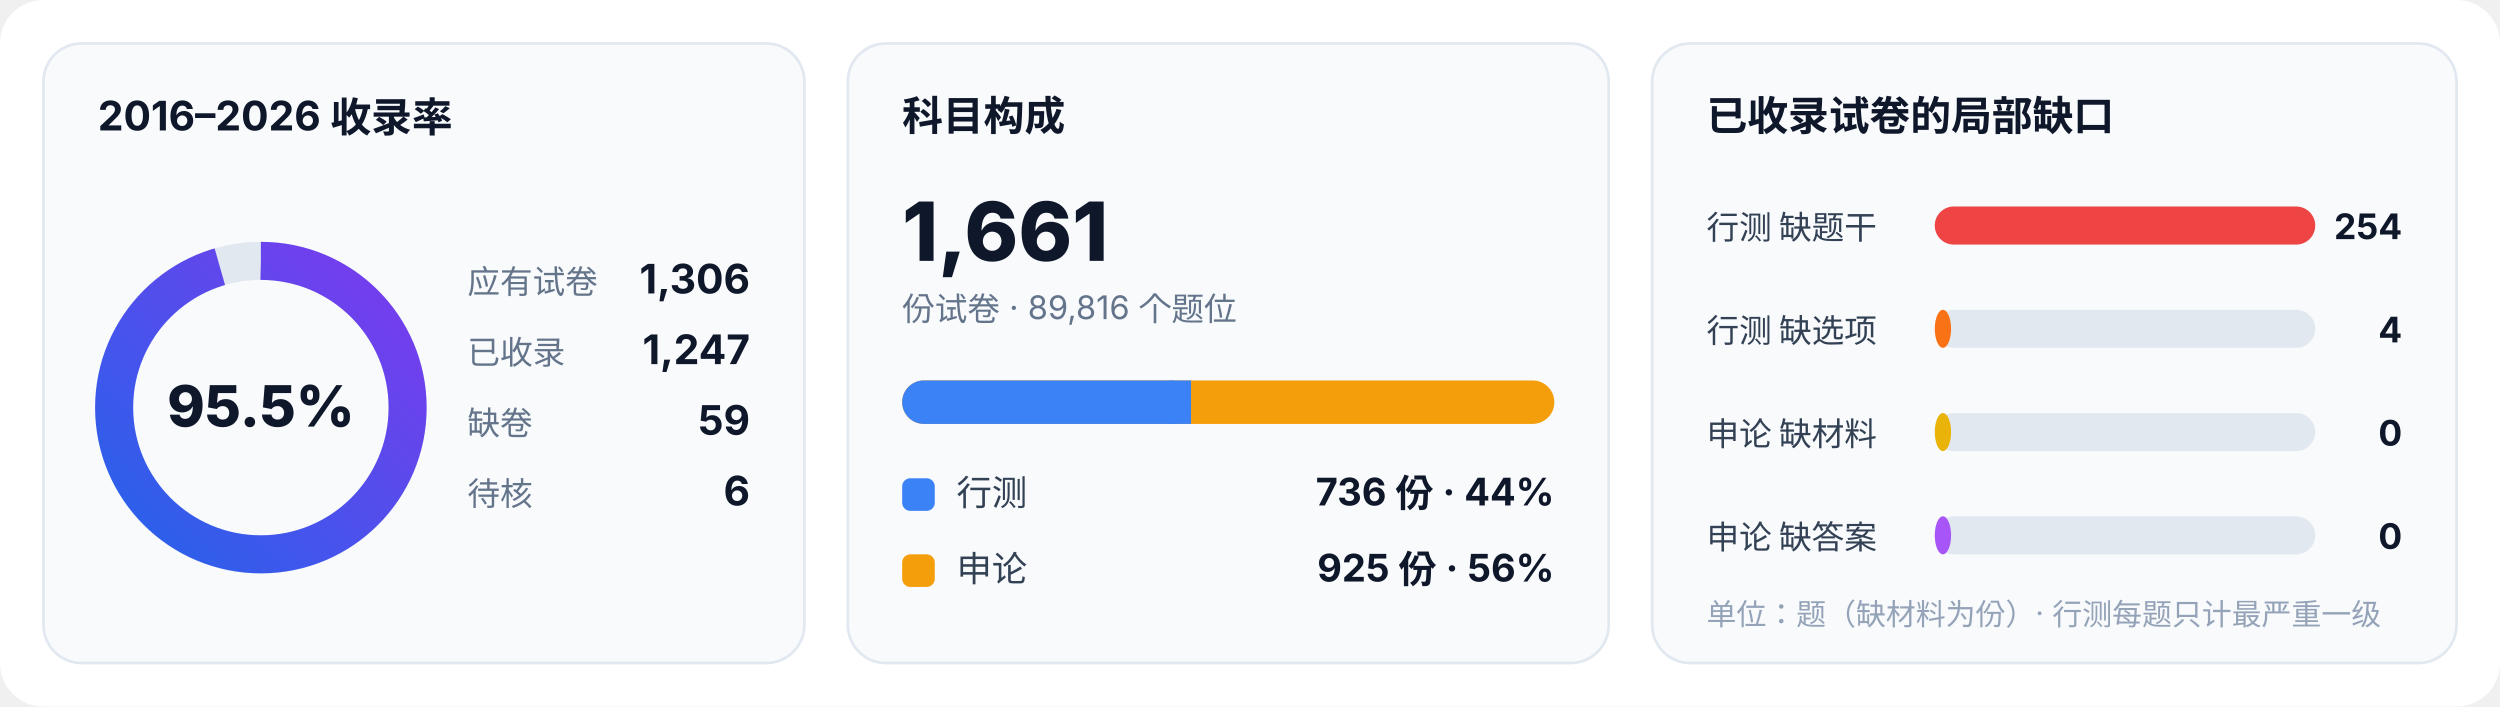
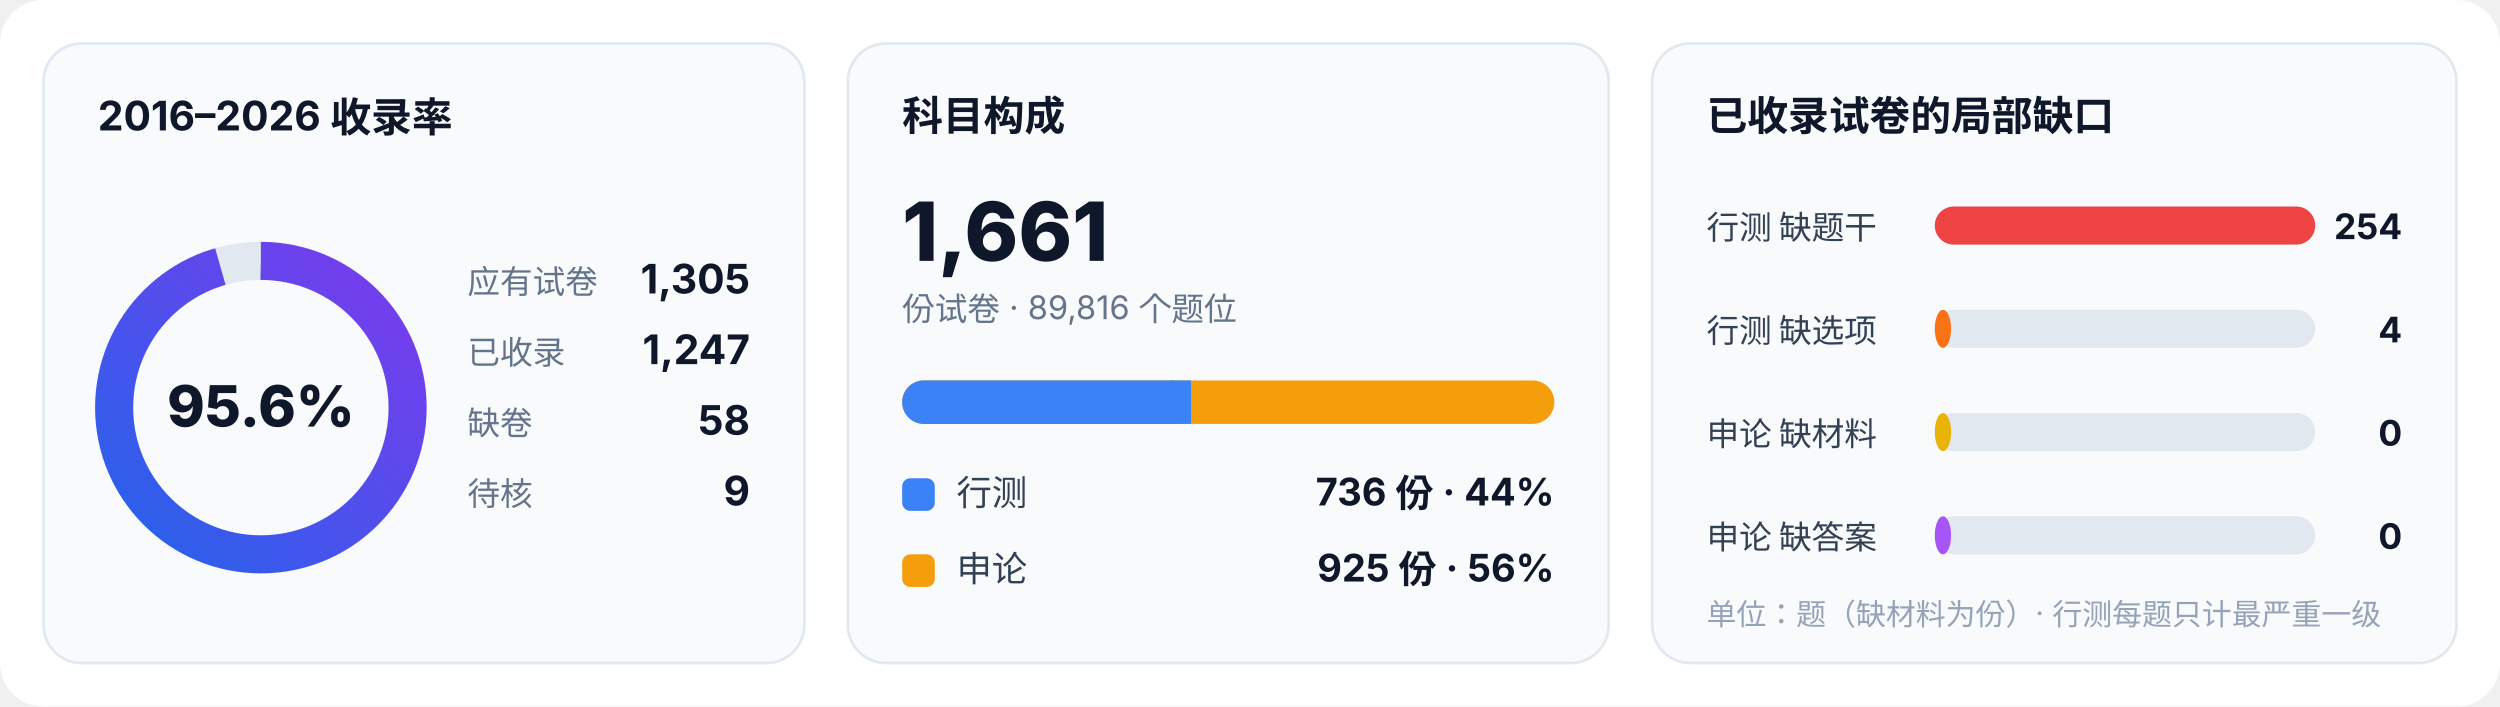
<svg xmlns="http://www.w3.org/2000/svg" width="920" height="260" viewBox="0 0 920 260" font-family="-apple-system,BlinkMacSystemFont,'Segoe UI','PingFang SC','Microsoft YaHei',sans-serif">
  <defs>
    <linearGradient id="ring" x1="0" y1="0" x2="1" y2="1">
      <stop offset="0" stop-color="#2563eb" />
      <stop offset="1" stop-color="#7c3aed" />
    </linearGradient>
  </defs>
  <rect width="920" height="260" rx="16" fill="#ffffff" />
  <rect x="16" y="16" width="280" height="228" rx="14" fill="#f8fafc" stroke="#e2e8f0" />
  <text x="36" y="48" font-size="15" font-weight="700" fill="#0f172a">2016–2026 收录率</text>
  <circle cx="96" cy="150" r="54" fill="none" stroke="#e2e8f0" stroke-width="14" />
-   <circle cx="96" cy="150" r="54" fill="none" stroke="url(#ring)" stroke-width="14" stroke-linecap="butt" stroke-dasharray="324.0 339.3" transform="rotate(-90 96 150)" />
-   <text x="96" y="157" font-size="21" font-weight="800" fill="#0f172a" text-anchor="middle">95.5%</text>
+   <circle cx="96" cy="150" r="54" fill="none" stroke="url(#ring)" stroke-width="14" stroke-linecap="butt" stroke-dasharray="324.2 339.3" transform="rotate(-90 96 150)" />
+   <text x="96" y="157" font-size="21" font-weight="800" fill="#0f172a" text-anchor="middle">95.6%</text>
  <text x="172" y="108" font-size="12" fill="#64748b">应有试卷</text>
-   <text x="276" y="108" font-size="15" font-weight="700" fill="#0f172a" text-anchor="end">1,306</text>
+   <text x="276" y="108" font-size="15" font-weight="700" fill="#0f172a" text-anchor="end">1,305</text>
  <text x="172" y="134" font-size="12" fill="#64748b">已收录</text>
  <text x="276" y="134" font-size="15" font-weight="700" fill="#0f172a" text-anchor="end">1,247</text>
  <text x="172" y="160" font-size="12" fill="#64748b">缺卷</text>
-   <text x="276" y="160" font-size="15" font-weight="700" fill="#0f172a" text-anchor="end">59</text>
+   <text x="276" y="160" font-size="15" font-weight="700" fill="#0f172a" text-anchor="end">58</text>
  <text x="172" y="186" font-size="12" fill="#64748b">待核</text>
-   <text x="276" y="186" font-size="15" font-weight="700" fill="#0f172a" text-anchor="end">6</text>
+   <text x="276" y="186" font-size="15" font-weight="700" fill="#0f172a" text-anchor="end">9</text>
  <rect x="312" y="16" width="280" height="228" rx="14" fill="#f8fafc" stroke="#e2e8f0" />
  <text x="332" y="48" font-size="15" font-weight="700" fill="#0f172a">科目构成</text>
  <text x="332" y="96" font-size="30" font-weight="800" fill="#0f172a">1,661</text>
  <text x="332" y="118" font-size="12" fill="#64748b">份试卷 · 89,816 个题位</text>
  <rect x="332" y="140" width="240" height="16" rx="8" fill="#f59e0b" />
  <rect x="332" y="140" width="106.3" height="16" rx="8" fill="#3b82f6" />
  <rect x="430.3" y="140" width="8" height="16" fill="#3b82f6" />
  <rect x="332" y="176" width="12" height="12" rx="3" fill="#3b82f6" />
  <text x="352" y="186" font-size="13" fill="#334155">行测</text>
  <text x="572" y="186" font-size="14" font-weight="700" fill="#0f172a" text-anchor="end">736 份 · 44%</text>
  <rect x="332" y="204" width="12" height="12" rx="3" fill="#f59e0b" />
  <text x="352" y="214" font-size="13" fill="#334155">申论</text>
  <text x="572" y="214" font-size="14" font-weight="700" fill="#0f172a" text-anchor="end">925 份 · 56%</text>
  <rect x="608" y="16" width="296" height="228" rx="14" fill="#f8fafc" stroke="#e2e8f0" />
  <text x="628" y="48" font-size="15" font-weight="700" fill="#0f172a">已收录试卷的局部缺口</text>
  <text x="628" y="88" font-size="12" fill="#334155">行测 缺题干</text>
  <rect x="712" y="76" width="140" height="14" rx="7" fill="#e2e8f0" />
  <rect x="712" y="76" width="140.0" height="14" rx="7" fill="#ef4444" />
  <text x="884" y="88" font-size="13" font-weight="700" fill="#0f172a" text-anchor="end">254</text>
  <text x="628" y="126" font-size="12" fill="#334155">行测 缺选项</text>
  <rect x="712" y="114" width="140" height="14" rx="7" fill="#e2e8f0" />
  <rect x="712" y="114" width="6.0" height="14" rx="7" fill="#f97316" />
  <text x="884" y="126" font-size="13" font-weight="700" fill="#0f172a" text-anchor="end">4</text>
  <text x="628" y="164" font-size="12" fill="#334155">申论 缺材料</text>
  <rect x="712" y="152" width="140" height="14" rx="7" fill="#e2e8f0" />
  <rect x="712" y="152" width="6.0" height="14" rx="7" fill="#eab308" />
  <text x="884" y="164" font-size="13" font-weight="700" fill="#0f172a" text-anchor="end">0</text>
  <text x="628" y="202" font-size="12" fill="#334155">申论 缺答案</text>
  <rect x="712" y="190" width="140" height="14" rx="7" fill="#e2e8f0" />
  <rect x="712" y="190" width="6.0" height="14" rx="7" fill="#a855f7" />
  <text x="884" y="202" font-size="13" font-weight="700" fill="#0f172a" text-anchor="end">0</text>
  <text x="628" y="230" font-size="11" fill="#94a3b8">单位：题（缺材料为份）· 行测每题只计最严重一级</text>
</svg>
